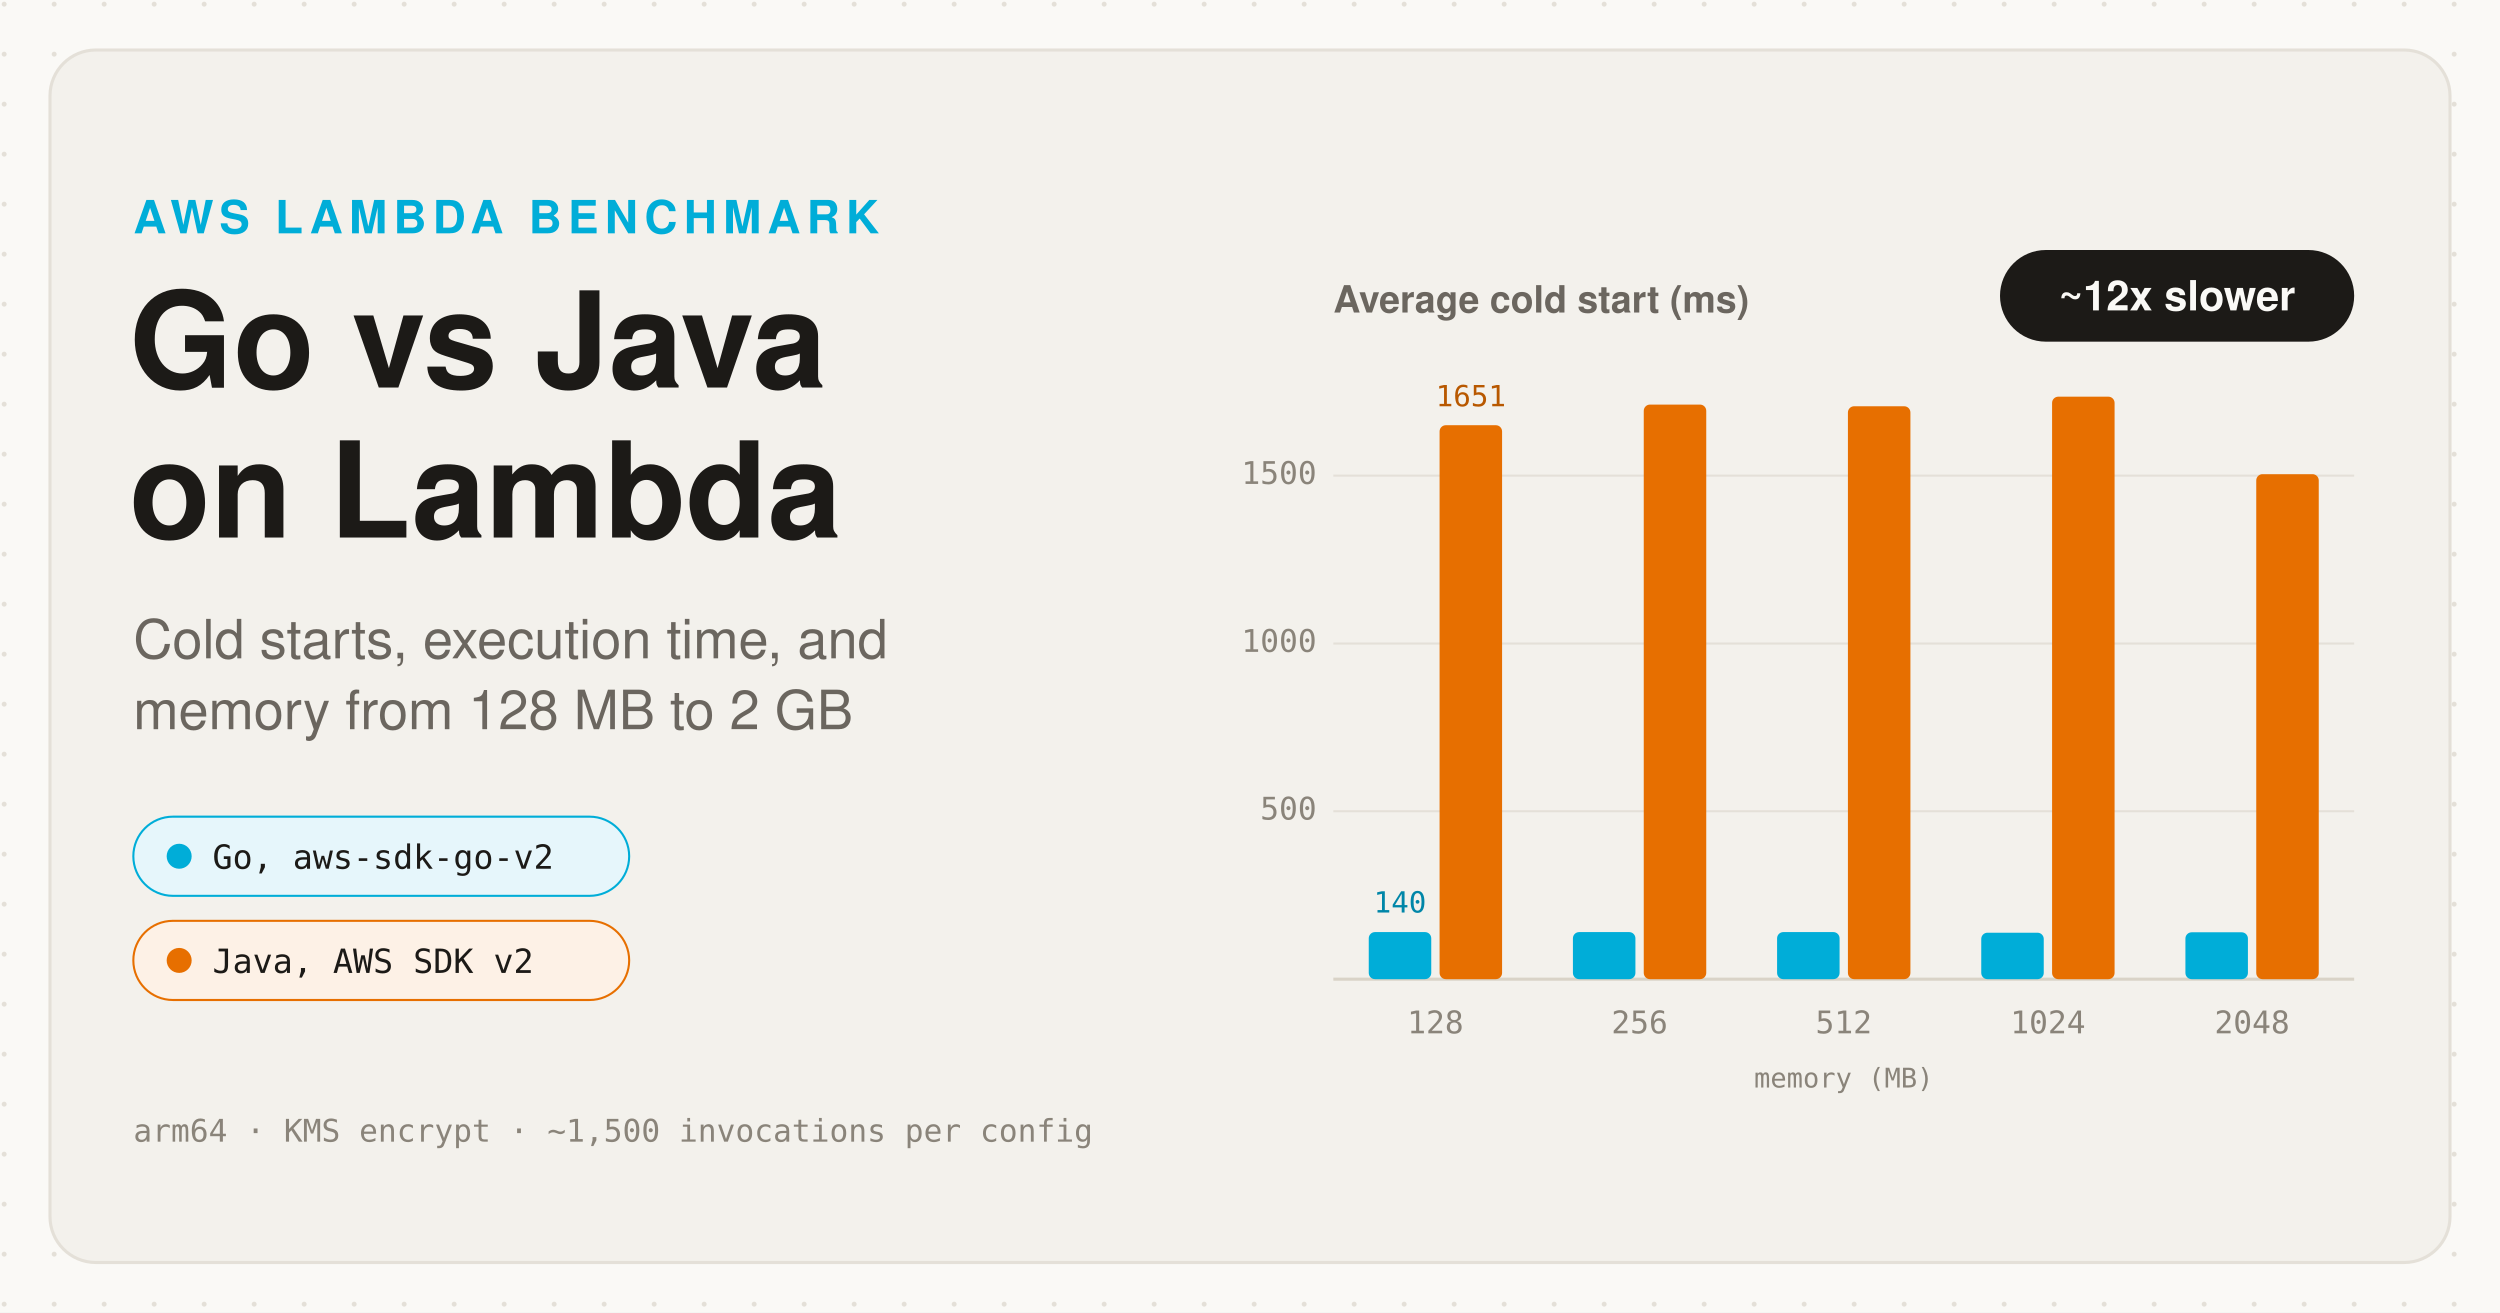
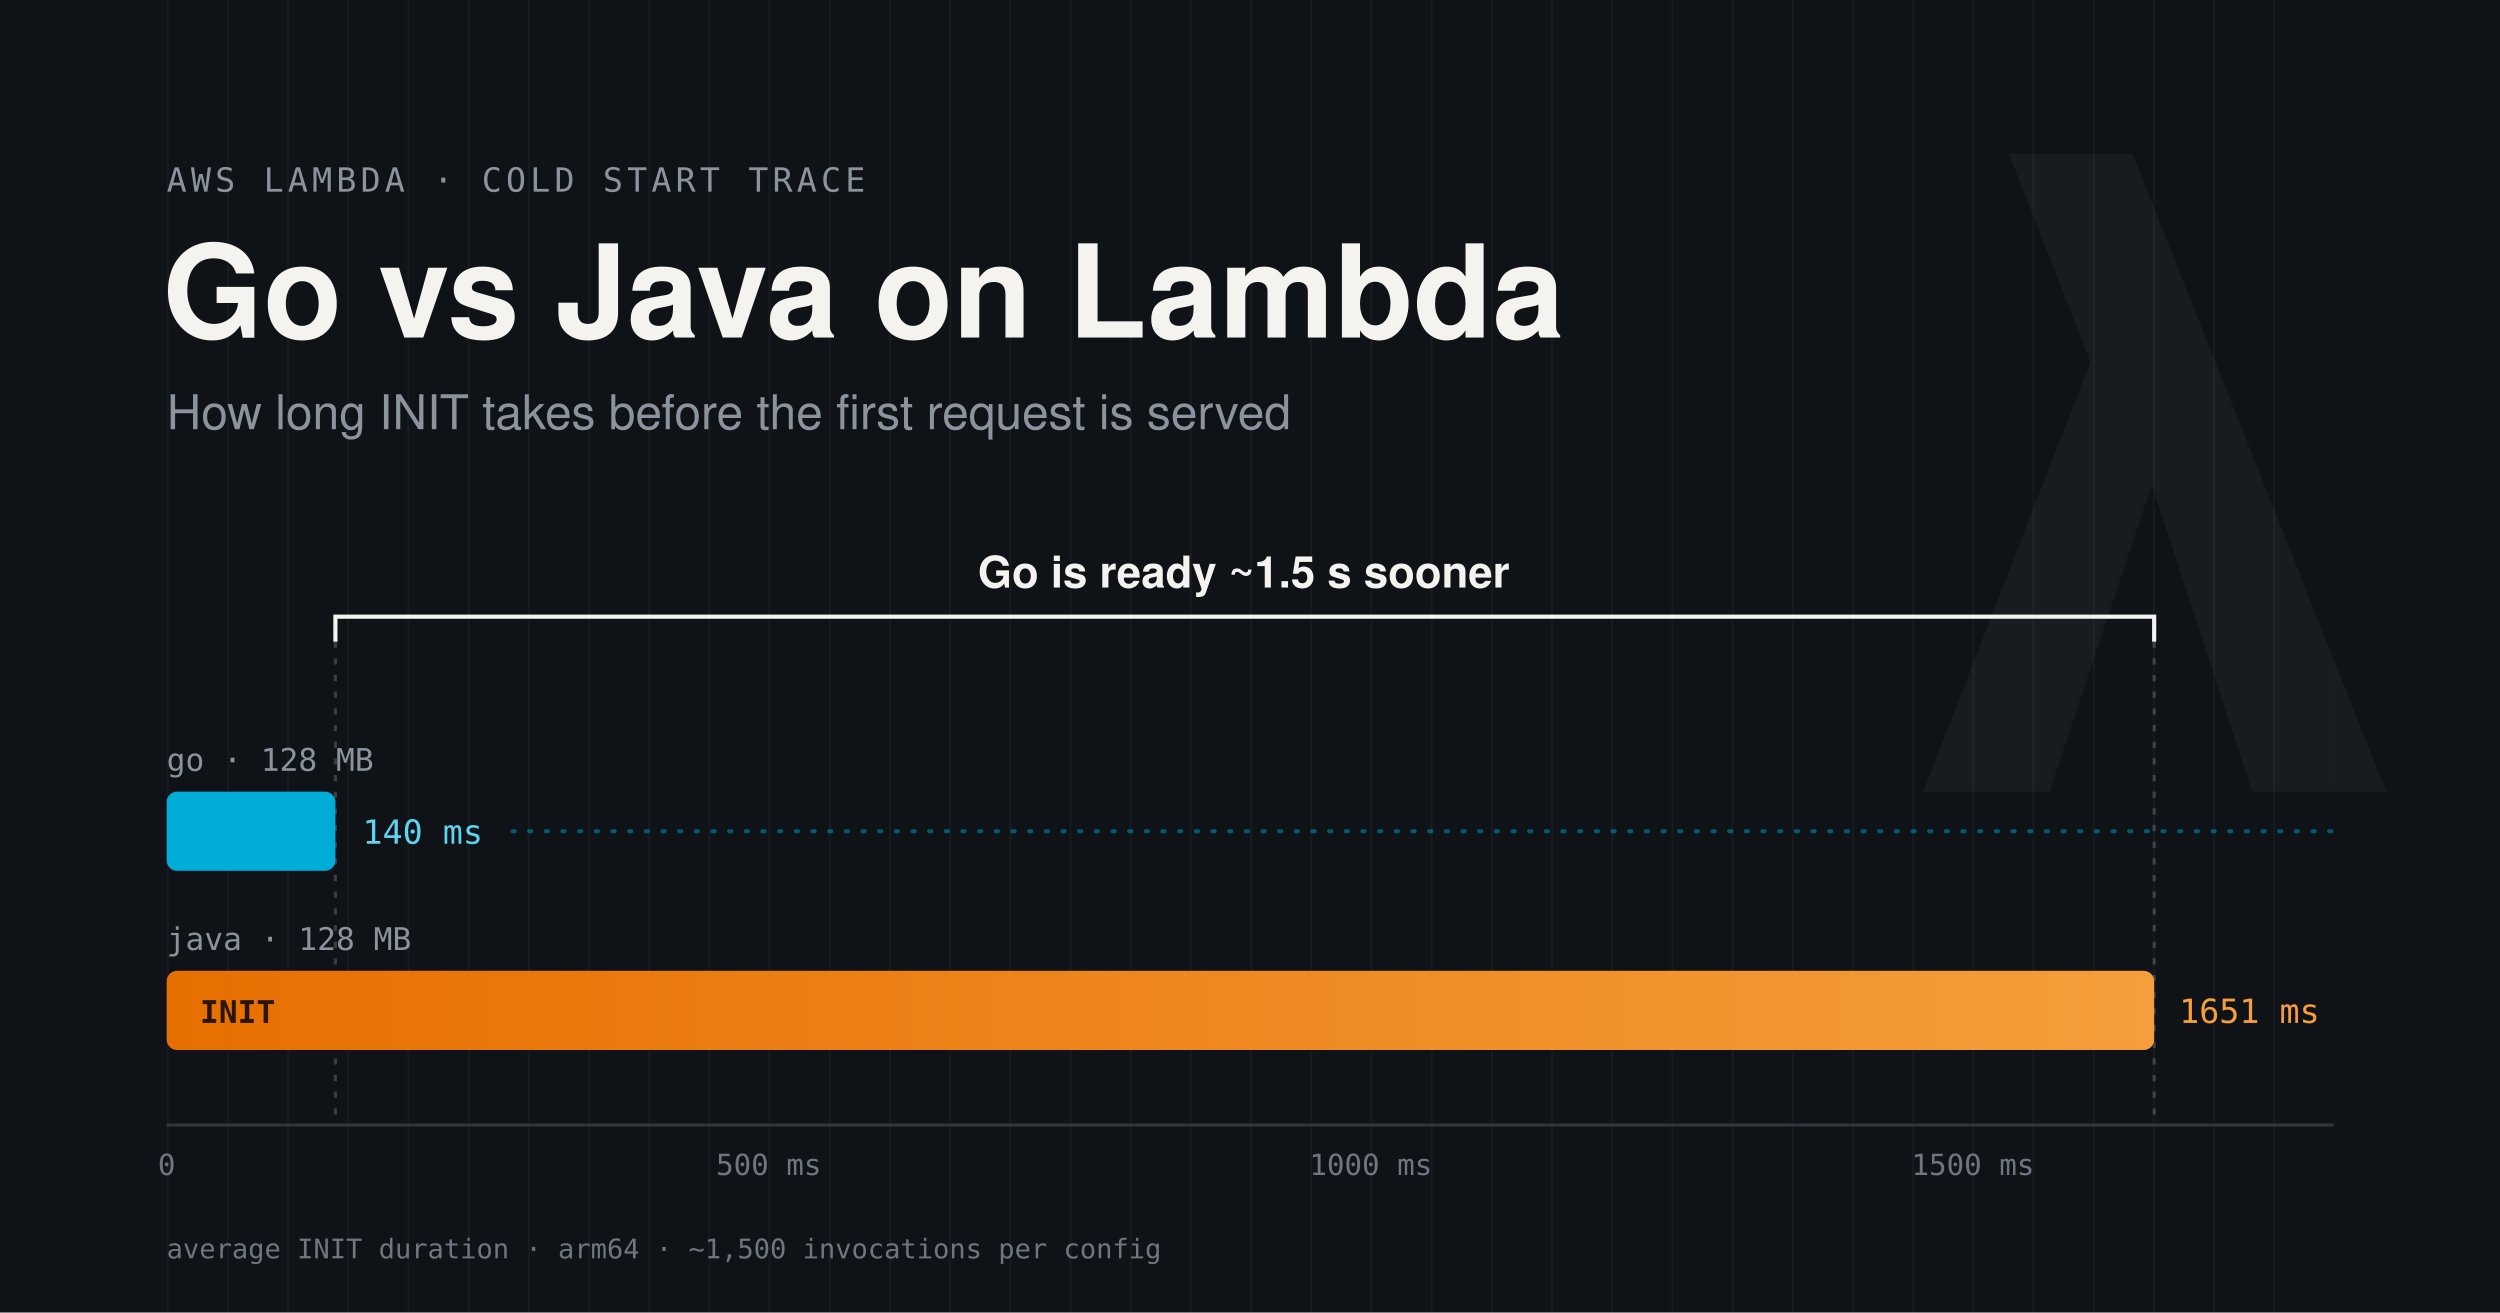
<svg xmlns="http://www.w3.org/2000/svg" width="1200" height="630" viewBox="0 0 1200 630" role="img" aria-labelledby="title desc">
  <defs>
    <style>
      .sans { font-family: "Commissioner Variable", "Commissioner", system-ui, -apple-system, "Segoe UI", Helvetica, Arial, sans-serif; }
      .mono { font-family: "Source Code Pro Variable", "Source Code Pro", ui-monospace, SFMono-Regular, Menlo, Consolas, monospace; }
-       .grid { stroke: #e4e0d8; stroke-width: 1; }
-       .tick { font-size: 15px; fill: #8a847a; }
+       .tick { font-size: 14px; fill: #6e7681; }
+       .lane { font-size: 15px; fill: #8b949e; }
    </style>
-     <pattern id="dots" width="24" height="24" patternUnits="userSpaceOnUse">
-       <circle cx="2" cy="2" r="1.2" fill="#e4e0d8" />
+     <pattern id="ms" width="28.89" height="630" patternUnits="userSpaceOnUse" x="80">
+       <line x1="0.5" x2="0.5" y1="0" y2="630" stroke="#ffffff" stroke-opacity="0.035" />
    </pattern>
+     <linearGradient id="java" x1="0" x2="1">
+       <stop offset="0" stop-color="#e76f00" />
+       <stop offset="1" stop-color="#f59e3b" />
+     </linearGradient>
  </defs>
-   <rect width="1200" height="630" fill="#faf9f6" />
-   <rect width="1200" height="630" fill="url(#dots)" />
-   <rect x="24" y="24" width="1152" height="582" rx="22" fill="#f3f1ec" stroke="#e4e0d8" stroke-width="1.5" />
+   <rect width="1200" height="630" fill="#0f1317" />
+   <rect x="80" width="1040" height="630" fill="url(#ms)" />
+   <text x="1150" y="380" text-anchor="end" class="sans" font-size="420" font-weight="800" fill="#ffffff" fill-opacity="0.04">λ</text>
  <g class="sans">
-     <text x="64" y="112" font-size="22" font-weight="600" fill="#00add8" letter-spacing="3">AWS LAMBDA BENCHMARK</text>
-     <text x="62" y="186" font-size="64" font-weight="800" fill="#1c1a17">Go vs Java</text>
-     <text x="62" y="258" font-size="64" font-weight="800" fill="#1c1a17">on Lambda</text>
-     <text x="64" y="316" font-size="26" fill="#6b665f">Cold starts, execution time, and</text>
-     <text x="64" y="350" font-size="26" fill="#6b665f">memory from 128 MB to 2 GB</text>
+     <text x="80" y="92" class="mono" font-size="16" fill="#8b949e" letter-spacing="2">AWS LAMBDA · COLD START TRACE</text>
+     <text x="78" y="162" font-size="62" font-weight="800" fill="#f5f3ef">Go vs Java on Lambda</text>
+     <text x="80" y="206" font-size="23" fill="#8b949e">How long INIT takes before the first request is served</text>
  </g>
-   <g class="mono" font-size="16">
-     <rect x="64" y="392" width="238" height="38" rx="19" fill="#e6f6fb" stroke="#00add8" />
-     <circle cx="86" cy="411" r="6" fill="#00add8" />
-     <text x="102" y="417" fill="#1c1a17">Go, aws-sdk-go-v2</text>
-     <rect x="64" y="442" width="238" height="38" rx="19" fill="#fdf1e6" stroke="#e76f00" />
-     <circle cx="86" cy="461" r="6" fill="#e76f00" />
-     <text x="102" y="467" fill="#1c1a17">Java, AWS SDK v2</text>
-     <text x="64" y="548" font-size="15" fill="#8a847a">arm64 · KMS encrypt · ~1,500 invocations per config</text>
+   <g stroke="#ffffff" stroke-opacity="0.18" stroke-width="1.5" stroke-dasharray="3 5">
+     <line x1="161" x2="161" y1="300" y2="540" />
+     <line x1="1034" x2="1034" y1="300" y2="540" />
  </g>
-   <g>
-     <text x="640" y="150" class="sans" font-size="18" font-weight="600" fill="#6b665f">Average cold start (ms)</text>
-     <line x1="640" x2="1130" y1="389.4" y2="389.4" class="grid" />
-     <line x1="640" x2="1130" y1="308.9" y2="308.9" class="grid" />
-     <line x1="640" x2="1130" y1="228.3" y2="228.3" class="grid" />
-     <line x1="640" x2="1130" y1="470" y2="470" stroke="#d9d3c7" stroke-width="1.5" />
-     <text x="632" y="393.4" text-anchor="end" class="mono tick">500</text>
-     <text x="632" y="312.9" text-anchor="end" class="mono tick">1000</text>
-     <text x="632" y="232.3" text-anchor="end" class="mono tick">1500</text>
-     <g fill="#00add8">
-       <rect x="657" y="447.4" width="30" height="22.6" rx="3" />
-       <rect x="755" y="447.4" width="30" height="22.6" rx="3" />
-       <rect x="853" y="447.4" width="30" height="22.6" rx="3" />
-       <rect x="951" y="447.7" width="30" height="22.3" rx="3" />
-       <rect x="1049" y="447.5" width="30" height="22.5" rx="3" />
-     </g>
-     <g fill="#e76f00">
-       <rect x="691" y="204.1" width="30" height="265.9" rx="3" />
-       <rect x="789" y="194.2" width="30" height="275.8" rx="3" />
-       <rect x="887" y="195.0" width="30" height="275.0" rx="3" />
-       <rect x="985" y="190.4" width="30" height="279.6" rx="3" />
-       <rect x="1083" y="227.6" width="30" height="242.4" rx="3" />
-     </g>
-     <g class="mono" font-size="14" text-anchor="middle">
-       <text x="672" y="438" fill="#0086a8">140</text>
-       <text x="706" y="195" fill="#b85800">1651</text>
-     </g>
-     <g class="mono tick" text-anchor="middle">
-       <text x="689" y="496">128</text>
-       <text x="787" y="496">256</text>
-       <text x="885" y="496">512</text>
-       <text x="983" y="496">1024</text>
-       <text x="1081" y="496">2048</text>
-     </g>
-     <text x="885" y="522" text-anchor="middle" class="mono" font-size="13" fill="#8a847a">memory (MB)</text>
-     <rect x="960" y="120" width="170" height="44" rx="22" fill="#1c1a17" />
-     <text x="1045" y="149" text-anchor="middle" class="sans" font-size="20" font-weight="800" fill="#faf9f6">~12x slower</text>
+   <path d="M161 308 V296 H1034 V308" fill="none" stroke="#f5f3ef" stroke-width="2" />
+   <text x="597" y="282" text-anchor="middle" class="sans" font-size="21" font-weight="700" fill="#f5f3ef">Go is ready ~1.5 s sooner</text>
+   <text x="80" y="370" class="mono lane">go · 128 MB</text>
+   <rect x="80" y="380" width="81" height="38" rx="5" fill="#00add8" />
+   <text x="174" y="405" class="mono" font-size="16" fill="#5fd4ee">140 ms</text>
+   <line x1="246" x2="1120" y1="399" y2="399" stroke="#00add8" stroke-opacity="0.45" stroke-width="2" stroke-dasharray="1 7" stroke-linecap="round" />
+   <text x="80" y="456" class="mono lane">java · 128 MB</text>
+   <rect x="80" y="466" width="954" height="38" rx="5" fill="url(#java)" />
+   <text x="96" y="491" class="mono" font-size="15" font-weight="700" fill="#2a1600">INIT</text>
+   <text x="1046" y="491" class="mono" font-size="16" fill="#f59e3b">1651 ms</text>
+   <line x1="80" x2="1120" y1="540" y2="540" stroke="#30363d" stroke-width="1.5" />
+   <g class="mono tick" text-anchor="middle">
+     <text x="80" y="564">0</text>
+     <text x="369" y="564">500 ms</text>
+     <text x="658" y="564">1000 ms</text>
+     <text x="947" y="564">1500 ms</text>
  </g>
+   <text x="80" y="604" class="mono" font-size="13" fill="#6e7681">average INIT duration · arm64 · ~1,500 invocations per config</text>
</svg>
